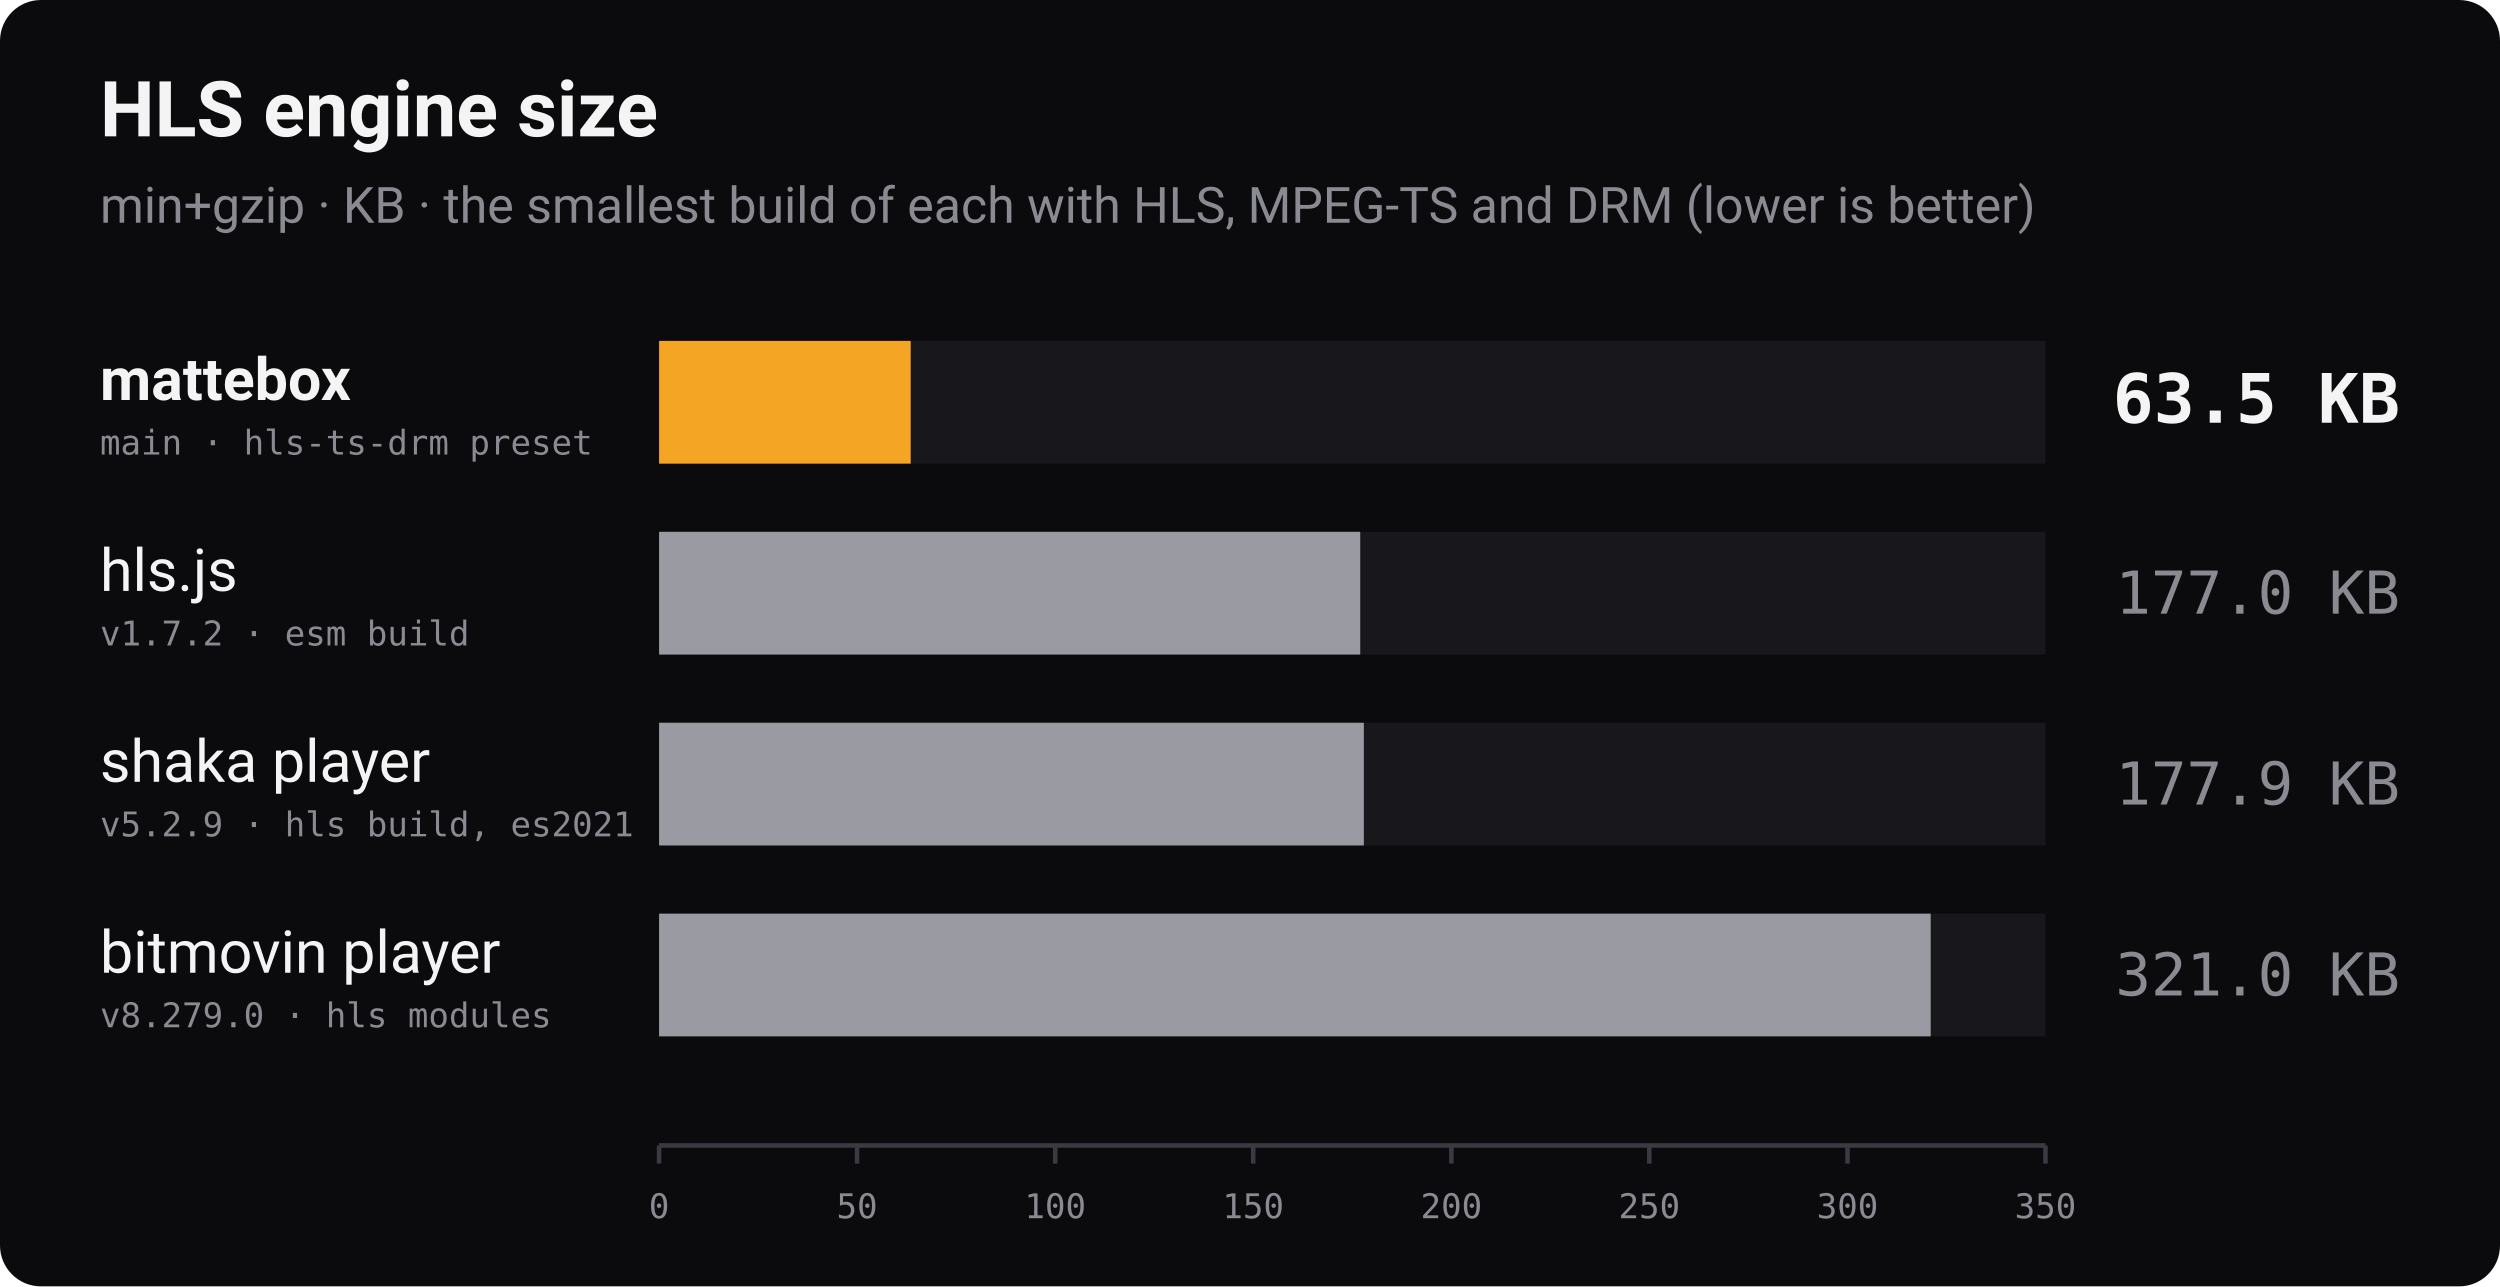
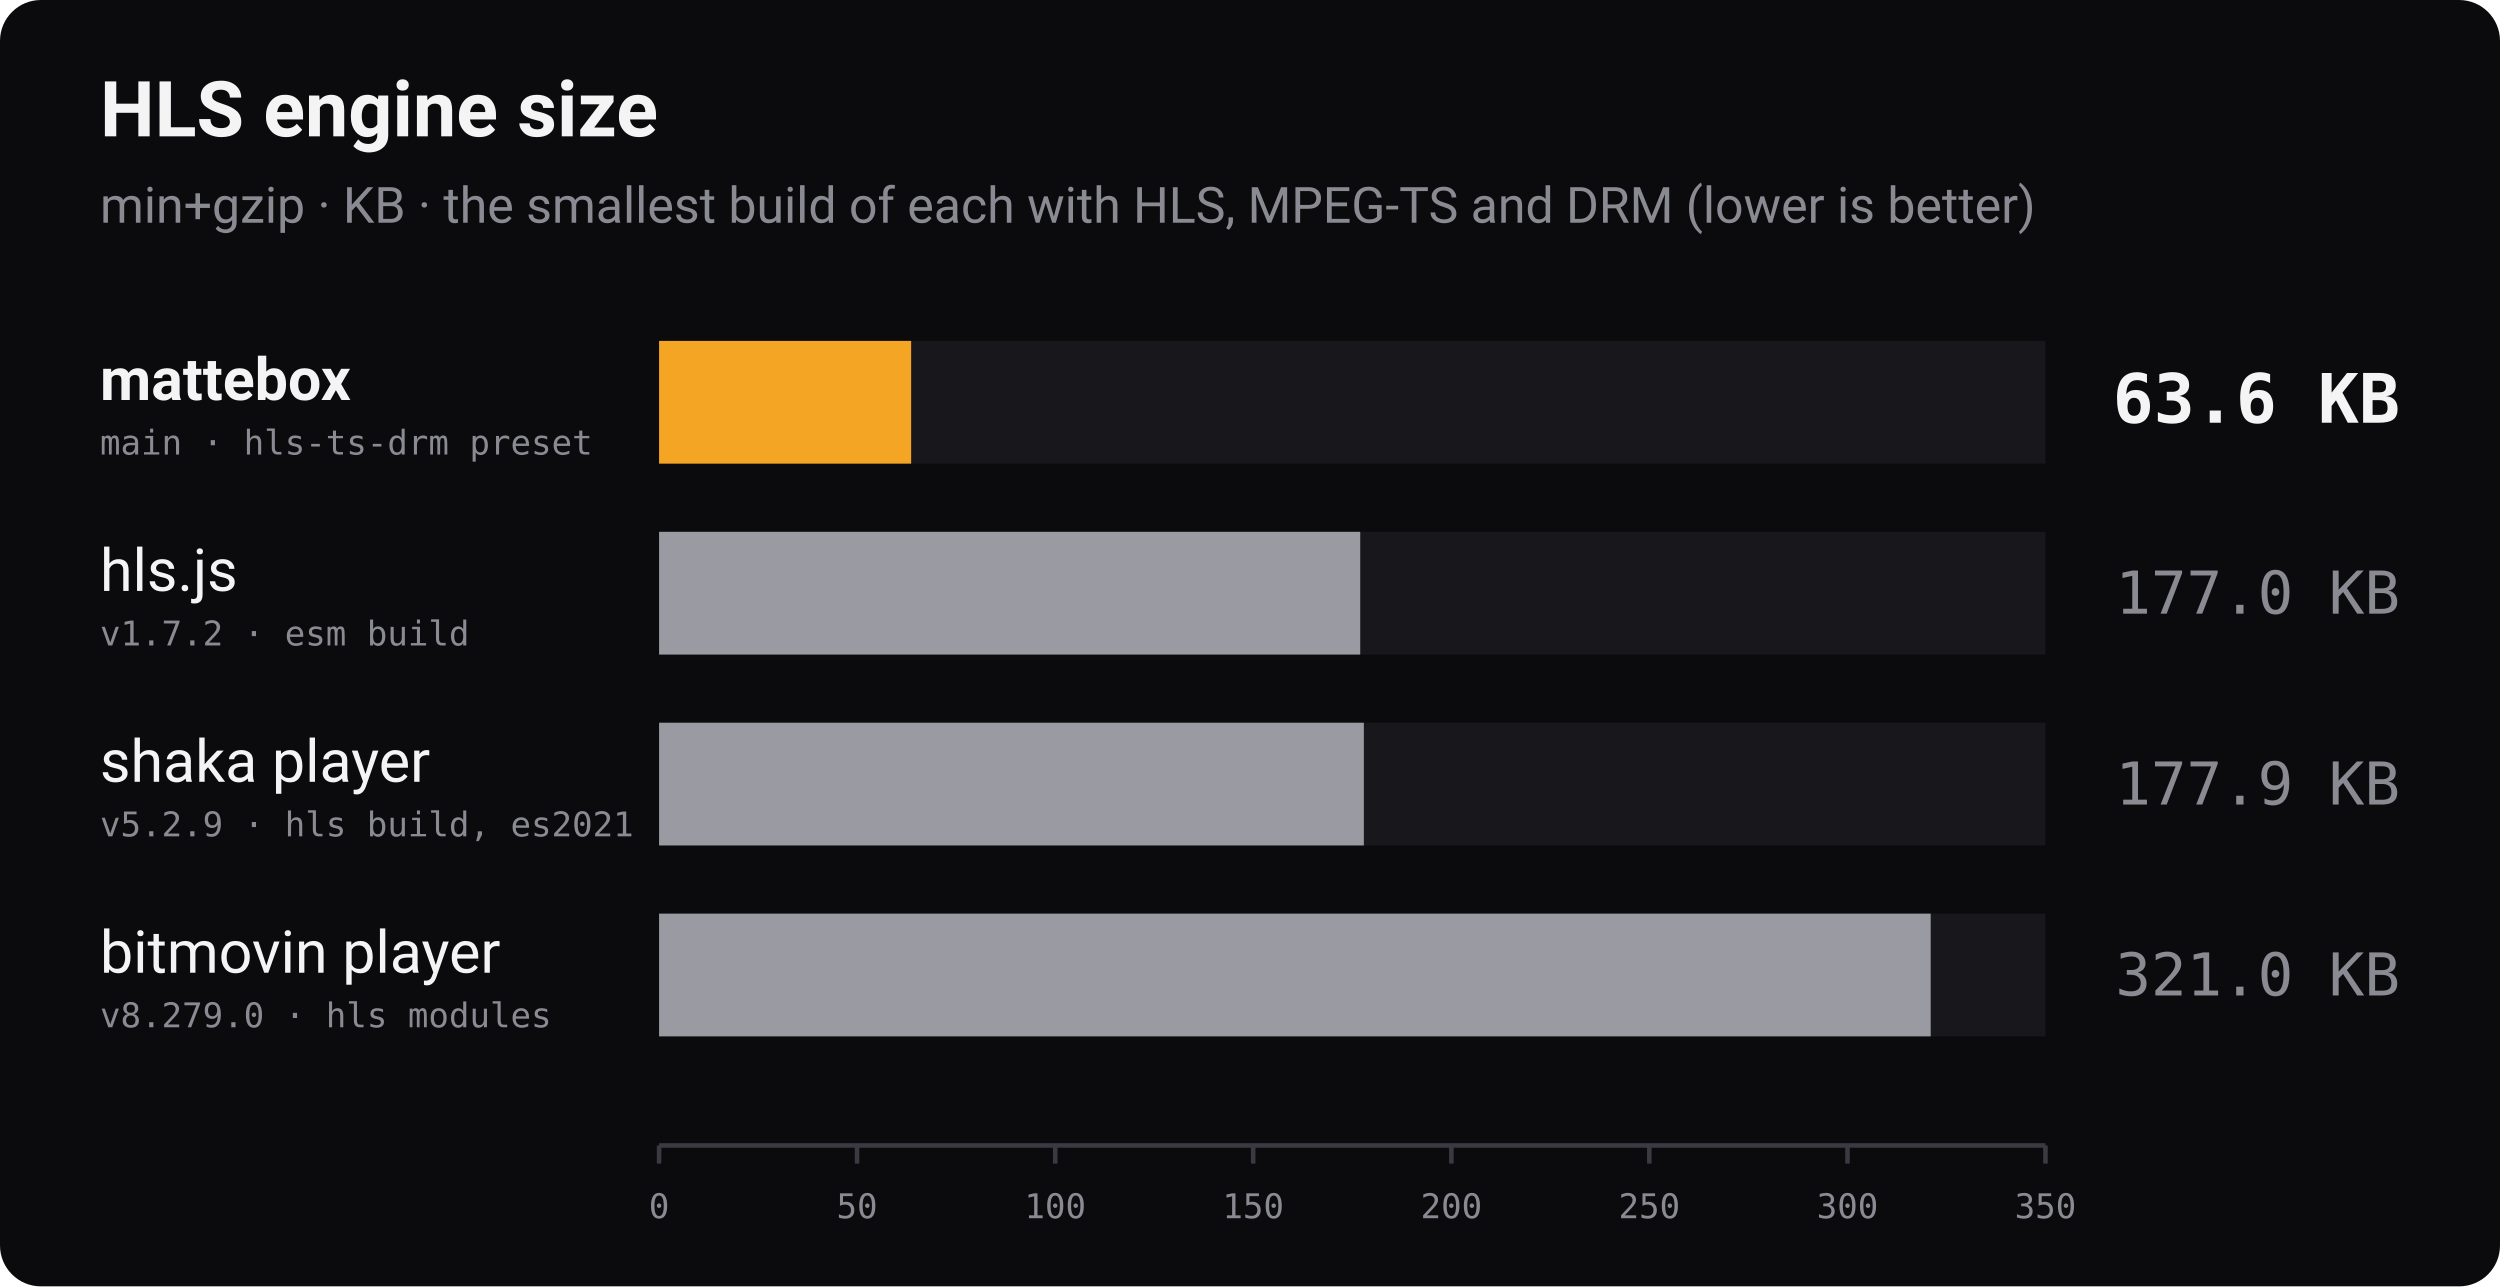
<svg xmlns="http://www.w3.org/2000/svg" width="1100" height="566" viewBox="0 0 1100 566" role="img" aria-label="Bundle size of engines that play HLS with fMP4 and MPEG-TS segments and DRM, min+gzip, lower is better">
  <rect width="1100" height="566" rx="18" fill="#0b0b0d" />
  <text x="44" y="60" font-family="-apple-system, 'Segoe UI', Roboto, Helvetica, Arial, sans-serif" font-size="34" font-weight="700" fill="#f4f4f5">HLS engine size</text>
  <text x="44" y="98" font-family="-apple-system, 'Segoe UI', Roboto, Helvetica, Arial, sans-serif" font-size="22" fill="#8a8a93">min+gzip · KB · the smallest build of each with HLS, MPEG-TS and DRM (lower is better)</text>
  <text x="44" y="176" font-family="-apple-system, 'Segoe UI', Roboto, Helvetica, Arial, sans-serif" font-size="26" font-weight="700" fill="#f4f4f5">mattebox</text>
  <text x="44" y="200" font-family="ui-monospace, 'SF Mono', Menlo, Consolas, monospace" font-size="15" fill="#8a8a93">main · hls-ts-drm preset</text>
  <rect x="290" y="150" width="610" height="54" fill="#18181c" />
-   <rect x="290" y="150" width="110.7" height="54" fill="#f5a524" />
-   <text x="1056" y="186" text-anchor="end" font-family="ui-monospace, 'SF Mono', Menlo, Consolas, monospace" font-size="30" font-weight="700" fill="#f4f4f5">63.5 KB</text>
+   <rect x="290" y="150" width="110.9" height="54" fill="#f5a524" />
+   <text x="1056" y="186" text-anchor="end" font-family="ui-monospace, 'SF Mono', Menlo, Consolas, monospace" font-size="30" font-weight="700" fill="#f4f4f5">63.6 KB</text>
  <text x="44" y="260" font-family="-apple-system, 'Segoe UI', Roboto, Helvetica, Arial, sans-serif" font-size="26" font-weight="400" fill="#f4f4f5">hls.js</text>
  <text x="44" y="284" font-family="ui-monospace, 'SF Mono', Menlo, Consolas, monospace" font-size="15" fill="#8a8a93">v1.7.2 · esm build</text>
  <rect x="290" y="234" width="610" height="54" fill="#18181c" />
  <rect x="290" y="234" width="308.5" height="54" fill="#9a9aa2" />
  <text x="1056" y="270" text-anchor="end" font-family="ui-monospace, 'SF Mono', Menlo, Consolas, monospace" font-size="26" font-weight="400" fill="#8a8a93">177.0 KB</text>
  <text x="44" y="344" font-family="-apple-system, 'Segoe UI', Roboto, Helvetica, Arial, sans-serif" font-size="26" font-weight="400" fill="#f4f4f5">shaka player</text>
  <text x="44" y="368" font-family="ui-monospace, 'SF Mono', Menlo, Consolas, monospace" font-size="15" fill="#8a8a93">v5.2.9 · hls build, es2021</text>
  <rect x="290" y="318" width="610" height="54" fill="#18181c" />
  <rect x="290" y="318" width="310.1" height="54" fill="#9a9aa2" />
  <text x="1056" y="354" text-anchor="end" font-family="ui-monospace, 'SF Mono', Menlo, Consolas, monospace" font-size="26" font-weight="400" fill="#8a8a93">177.9 KB</text>
  <text x="44" y="428" font-family="-apple-system, 'Segoe UI', Roboto, Helvetica, Arial, sans-serif" font-size="26" font-weight="400" fill="#f4f4f5">bitmovin player</text>
  <text x="44" y="452" font-family="ui-monospace, 'SF Mono', Menlo, Consolas, monospace" font-size="15" fill="#8a8a93">v8.279.0 · hls modules</text>
  <rect x="290" y="402" width="610" height="54" fill="#18181c" />
  <rect x="290" y="402" width="559.5" height="54" fill="#9a9aa2" />
  <text x="1056" y="438" text-anchor="end" font-family="ui-monospace, 'SF Mono', Menlo, Consolas, monospace" font-size="26" font-weight="400" fill="#8a8a93">321.0 KB</text>
  <line x1="290" y1="504" x2="900" y2="504" stroke="#3a3a42" stroke-width="2" />
  <line x1="290.0" y1="504" x2="290.0" y2="512" stroke="#3a3a42" stroke-width="2" />
  <text x="290.0" y="536" text-anchor="middle" font-family="ui-monospace, 'SF Mono', Menlo, Consolas, monospace" font-size="15" fill="#8a8a93">0</text>
  <line x1="377.1" y1="504" x2="377.1" y2="512" stroke="#3a3a42" stroke-width="2" />
  <text x="377.1" y="536" text-anchor="middle" font-family="ui-monospace, 'SF Mono', Menlo, Consolas, monospace" font-size="15" fill="#8a8a93">50</text>
  <line x1="464.3" y1="504" x2="464.3" y2="512" stroke="#3a3a42" stroke-width="2" />
  <text x="464.3" y="536" text-anchor="middle" font-family="ui-monospace, 'SF Mono', Menlo, Consolas, monospace" font-size="15" fill="#8a8a93">100</text>
  <line x1="551.4" y1="504" x2="551.4" y2="512" stroke="#3a3a42" stroke-width="2" />
  <text x="551.4" y="536" text-anchor="middle" font-family="ui-monospace, 'SF Mono', Menlo, Consolas, monospace" font-size="15" fill="#8a8a93">150</text>
  <line x1="638.6" y1="504" x2="638.6" y2="512" stroke="#3a3a42" stroke-width="2" />
  <text x="638.6" y="536" text-anchor="middle" font-family="ui-monospace, 'SF Mono', Menlo, Consolas, monospace" font-size="15" fill="#8a8a93">200</text>
  <line x1="725.7" y1="504" x2="725.7" y2="512" stroke="#3a3a42" stroke-width="2" />
  <text x="725.7" y="536" text-anchor="middle" font-family="ui-monospace, 'SF Mono', Menlo, Consolas, monospace" font-size="15" fill="#8a8a93">250</text>
  <line x1="812.9" y1="504" x2="812.9" y2="512" stroke="#3a3a42" stroke-width="2" />
  <text x="812.9" y="536" text-anchor="middle" font-family="ui-monospace, 'SF Mono', Menlo, Consolas, monospace" font-size="15" fill="#8a8a93">300</text>
  <line x1="900.0" y1="504" x2="900.0" y2="512" stroke="#3a3a42" stroke-width="2" />
  <text x="900.0" y="536" text-anchor="middle" font-family="ui-monospace, 'SF Mono', Menlo, Consolas, monospace" font-size="15" fill="#8a8a93">350</text>
</svg>
